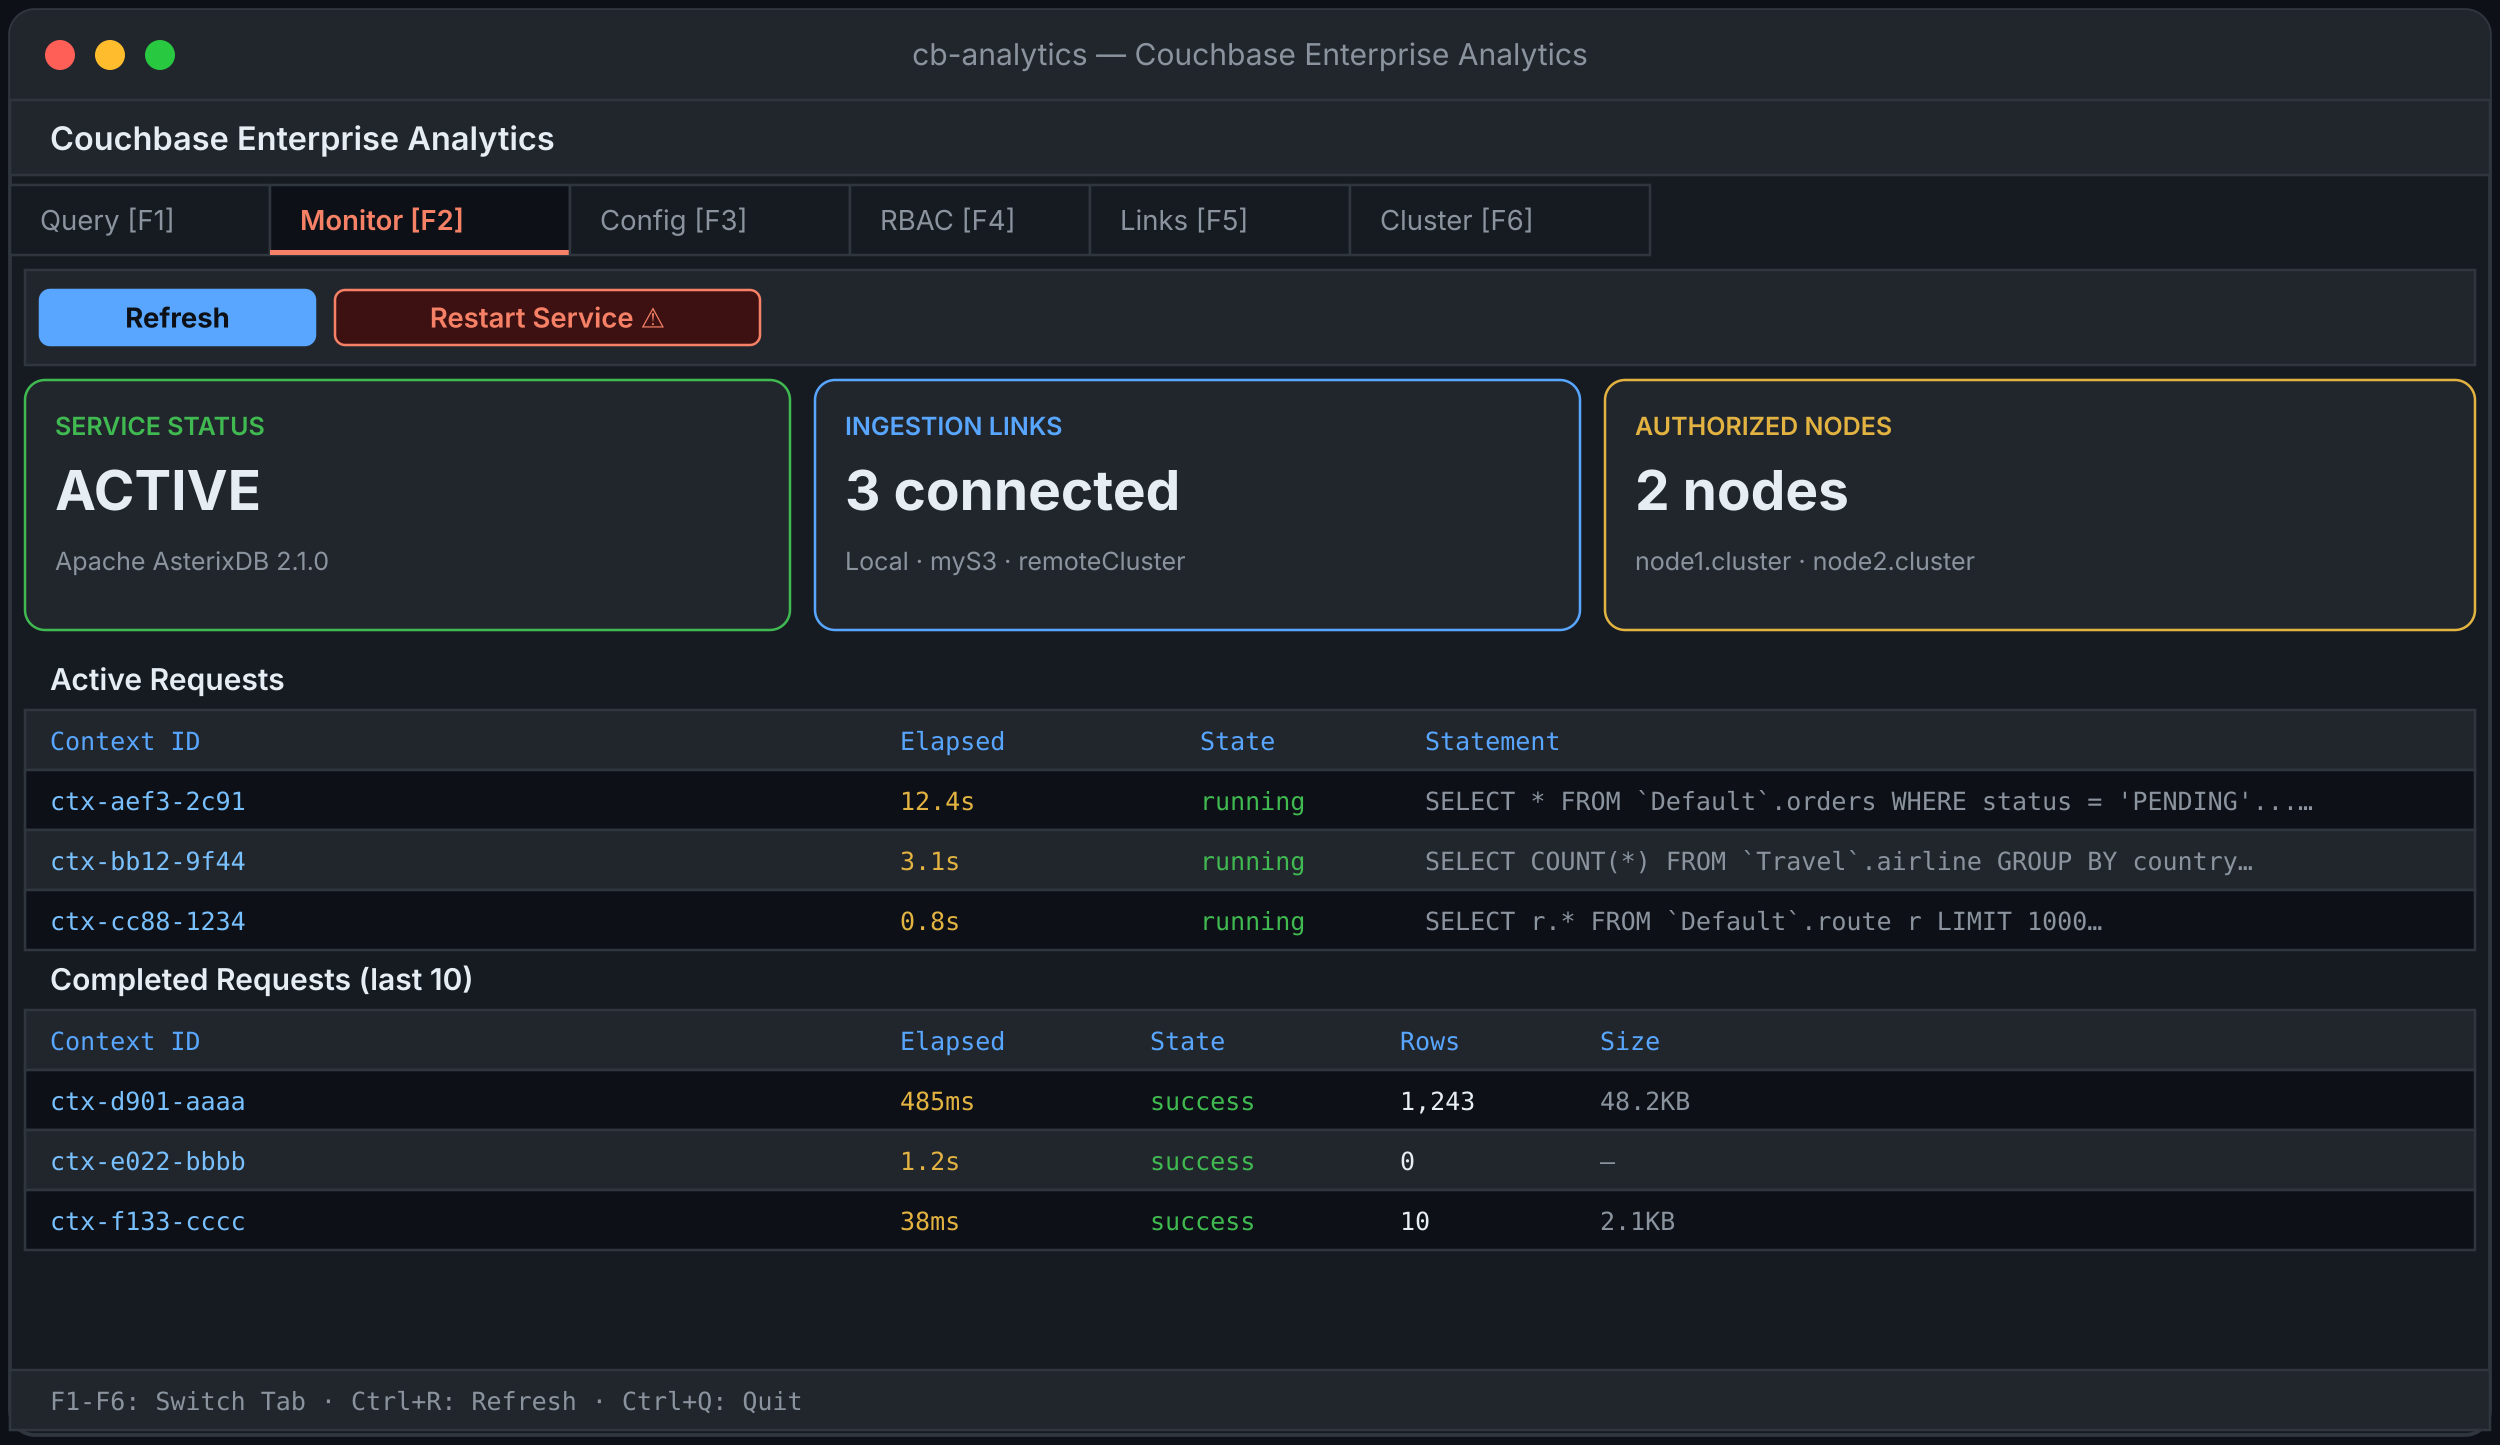
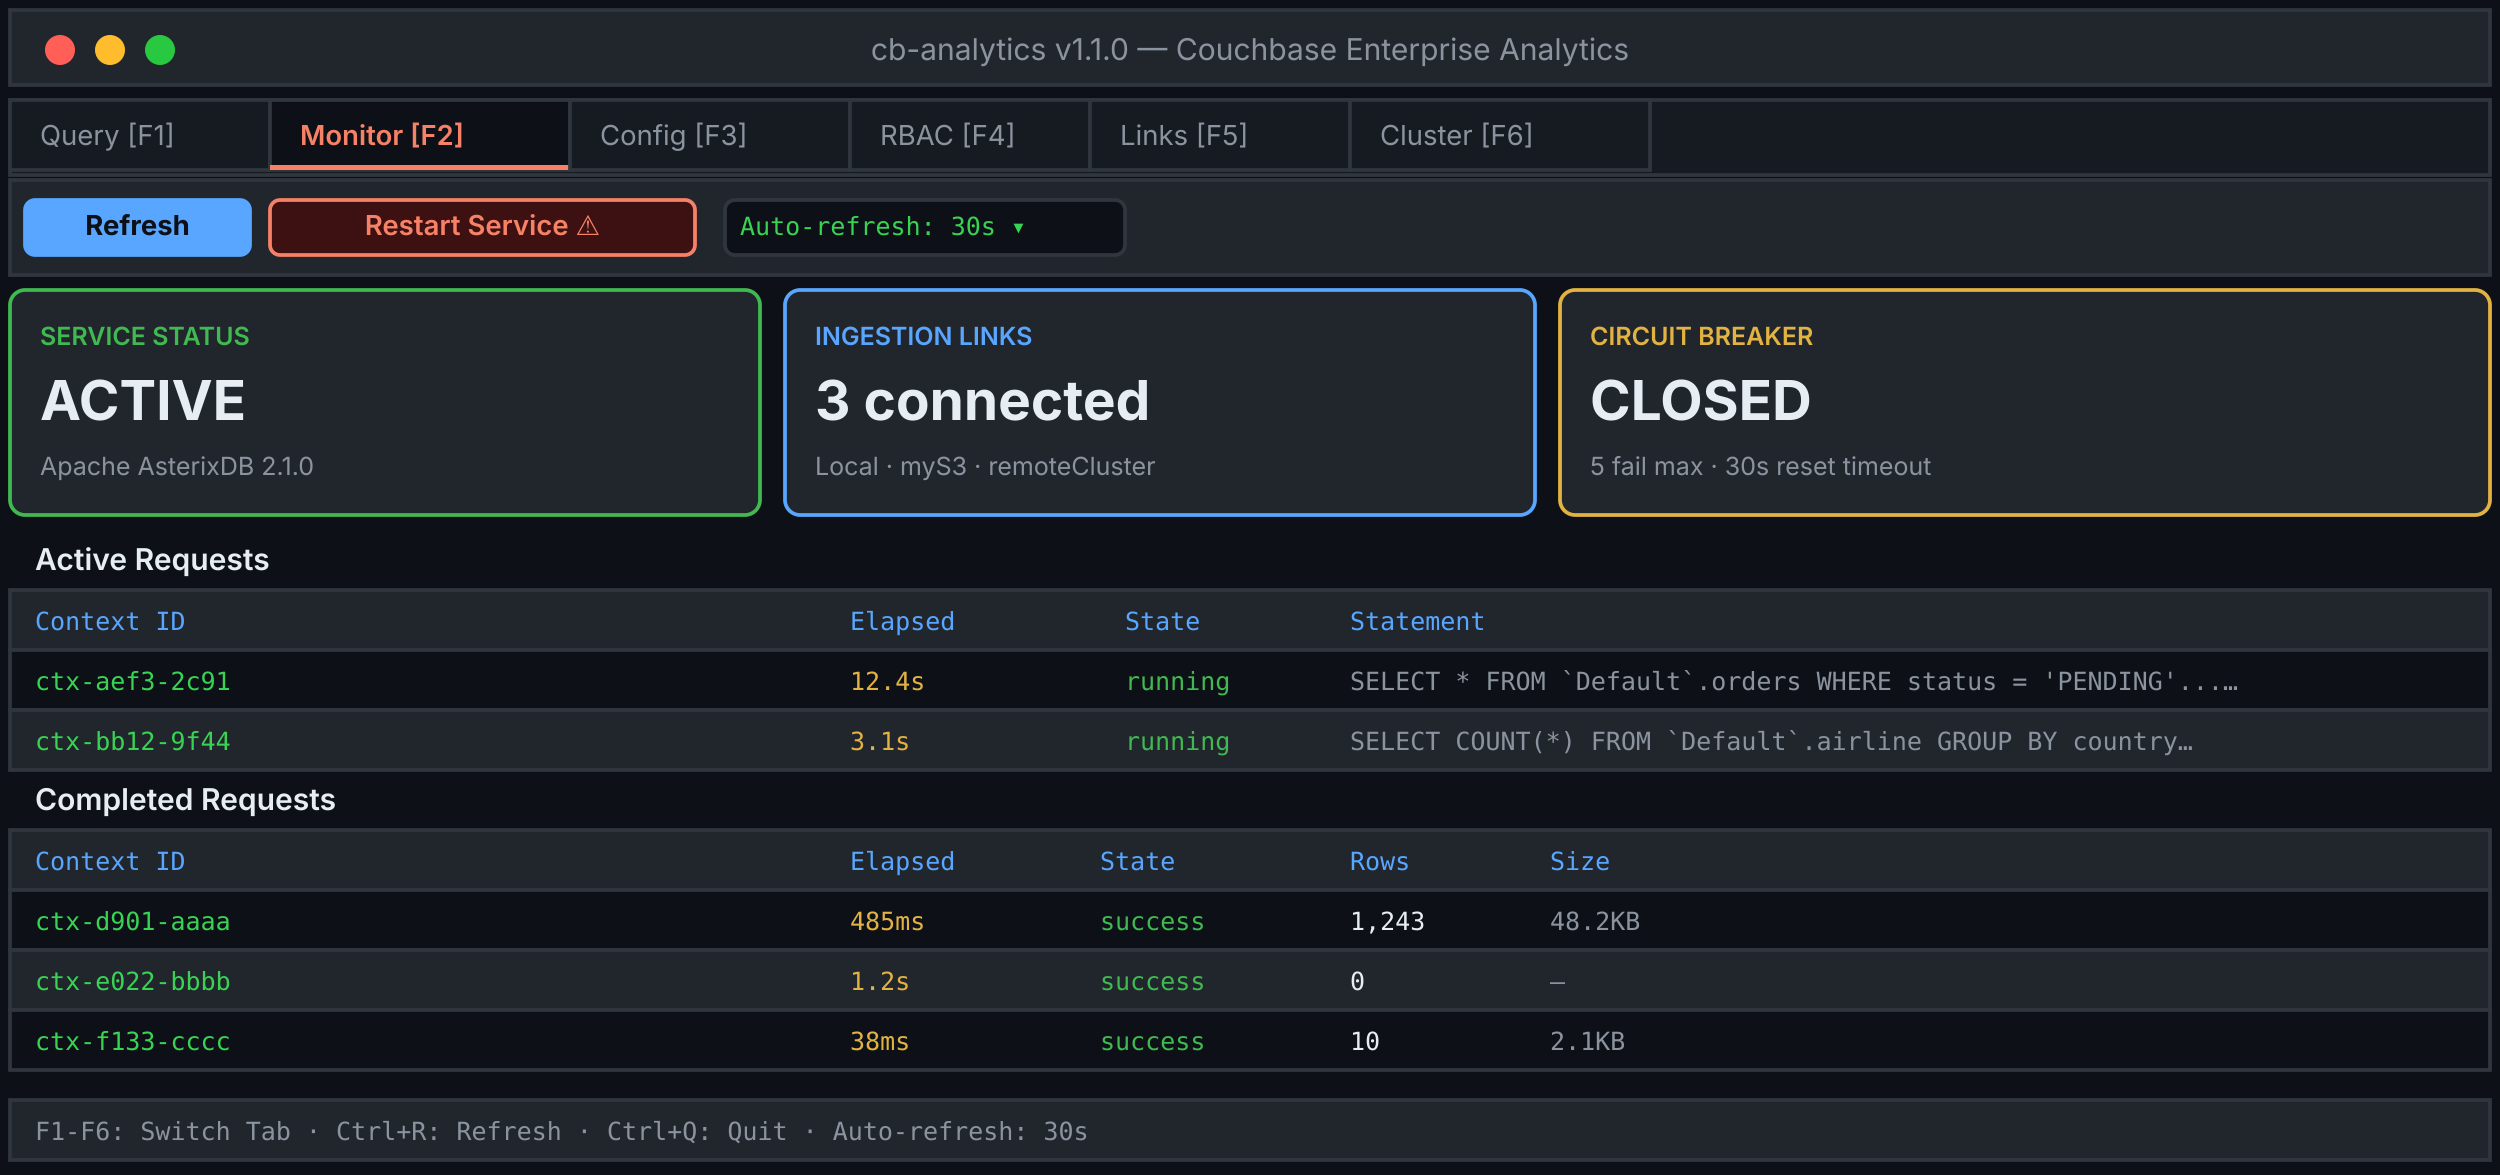
- <svg xmlns="http://www.w3.org/2000/svg" width="1000" height="578" viewBox="0 0 1000 578">
-   <rect width="1000" height="578" fill="#0d1117" />
-   <rect x="8" y="8" width="984" height="562" fill="#000" rx="10" opacity="0.5" />
-   <rect x="4" y="4" width="992" height="570" fill="#161b22" rx="10" stroke="#30363d" stroke-width="1.5" />
-   <rect x="4" y="4" width="992" height="36" fill="#21262d" rx="10" />
-   <rect x="4" y="30" width="992" height="10" fill="#21262d" />
-   <circle cx="24" cy="22" r="6" fill="#ff5f57" />
-   <circle cx="44" cy="22" r="6" fill="#ffbd2e" />
-   <circle cx="64" cy="22" r="6" fill="#28c840" />
-   <text x="500" y="26" fill="#8b949e" font-size="12" text-anchor="middle" font-weight="normal" font-family="Inter, Segoe UI, Arial, sans-serif">cb-analytics — Couchbase Enterprise Analytics</text>
-   <rect x="4" y="40" width="992" height="30" fill="#21262d" stroke="#30363d" stroke-width="1" rx="0" opacity="1.0" />
-   <text x="20" y="60" fill="#e6edf3" font-size="13" text-anchor="start" font-weight="600" font-family="Inter, Segoe UI, Arial, sans-serif">Couchbase Enterprise Analytics</text>
-   <rect x="4" y="74" width="104" height="28" fill="#161b22" stroke="#30363d" stroke-width="1" rx="0" opacity="1.0" />
-   <text x="16" y="92" fill="#8b949e" font-size="11" text-anchor="start" font-weight="normal" font-family="Inter, Segoe UI, Arial, sans-serif">Query [F1]</text>
-   <rect x="108" y="74" width="120" height="28" fill="#0d1117" stroke="#30363d" stroke-width="1" rx="0" opacity="1.0" />
-   <rect x="108" y="100" width="120" height="2" fill="#f78166" />
-   <text x="120" y="92" fill="#f78166" font-size="11" text-anchor="start" font-weight="600" font-family="Inter, Segoe UI, Arial, sans-serif">Monitor [F2]</text>
-   <rect x="228" y="74" width="112" height="28" fill="#161b22" stroke="#30363d" stroke-width="1" rx="0" opacity="1.0" />
-   <text x="240" y="92" fill="#8b949e" font-size="11" text-anchor="start" font-weight="normal" font-family="Inter, Segoe UI, Arial, sans-serif">Config [F3]</text>
-   <rect x="340" y="74" width="96" height="28" fill="#161b22" stroke="#30363d" stroke-width="1" rx="0" opacity="1.0" />
-   <text x="352" y="92" fill="#8b949e" font-size="11" text-anchor="start" font-weight="normal" font-family="Inter, Segoe UI, Arial, sans-serif">RBAC [F4]</text>
-   <rect x="436" y="74" width="104" height="28" fill="#161b22" stroke="#30363d" stroke-width="1" rx="0" opacity="1.0" />
-   <text x="448" y="92" fill="#8b949e" font-size="11" text-anchor="start" font-weight="normal" font-family="Inter, Segoe UI, Arial, sans-serif">Links [F5]</text>
-   <rect x="540" y="74" width="120" height="28" fill="#161b22" stroke="#30363d" stroke-width="1" rx="0" opacity="1.0" />
-   <text x="552" y="92" fill="#8b949e" font-size="11" text-anchor="start" font-weight="normal" font-family="Inter, Segoe UI, Arial, sans-serif">Cluster [F6]</text>
-   <rect x="10" y="108" width="980" height="38" fill="#21262d" stroke="#30363d" stroke-width="1" rx="0" opacity="1.0" />
-   <rect x="16" y="116" width="110" height="22" fill="#58a6ff" stroke="#58a6ff" stroke-width="1" rx="4" opacity="1.0" />
-   <text x="71" y="131" fill="#0d1117" font-size="11" text-anchor="middle" font-weight="700" font-family="Inter, Segoe UI, Arial, sans-serif">Refresh</text>
-   <rect x="134" y="116" width="170" height="22" fill="#3d1111" stroke="#f78166" stroke-width="1" rx="4" opacity="1.0" />
-   <text x="219" y="131" fill="#f78166" font-size="11" text-anchor="middle" font-weight="600" font-family="Inter, Segoe UI, Arial, sans-serif">Restart Service ⚠️</text>
-   <rect x="10" y="152" width="306" height="100" fill="#21262d" stroke="#3fb950" stroke-width="1" rx="8" opacity="1.0" />
-   <text x="22" y="174" fill="#3fb950" font-size="10" text-anchor="start" font-weight="600" font-family="Inter, Segoe UI, Arial, sans-serif">SERVICE STATUS</text>
-   <text x="22" y="204" fill="#e6edf3" font-size="22" text-anchor="start" font-weight="700" font-family="Inter, Segoe UI, Arial, sans-serif">ACTIVE</text>
-   <text x="22" y="228" fill="#8b949e" font-size="10" text-anchor="start" font-weight="normal" font-family="Inter, Segoe UI, Arial, sans-serif">Apache AsterixDB 2.1.0</text>
-   <rect x="326" y="152" width="306" height="100" fill="#21262d" stroke="#58a6ff" stroke-width="1" rx="8" opacity="1.0" />
-   <text x="338" y="174" fill="#58a6ff" font-size="10" text-anchor="start" font-weight="600" font-family="Inter, Segoe UI, Arial, sans-serif">INGESTION LINKS</text>
-   <text x="338" y="204" fill="#e6edf3" font-size="22" text-anchor="start" font-weight="700" font-family="Inter, Segoe UI, Arial, sans-serif">3 connected</text>
-   <text x="338" y="228" fill="#8b949e" font-size="10" text-anchor="start" font-weight="normal" font-family="Inter, Segoe UI, Arial, sans-serif">Local · myS3 · remoteCluster</text>
-   <rect x="642" y="152" width="348" height="100" fill="#21262d" stroke="#e3b341" stroke-width="1" rx="8" opacity="1.0" />
-   <text x="654" y="174" fill="#e3b341" font-size="10" text-anchor="start" font-weight="600" font-family="Inter, Segoe UI, Arial, sans-serif">AUTHORIZED NODES</text>
-   <text x="654" y="204" fill="#e6edf3" font-size="22" text-anchor="start" font-weight="700" font-family="Inter, Segoe UI, Arial, sans-serif">2 nodes</text>
-   <text x="654" y="228" fill="#8b949e" font-size="10" text-anchor="start" font-weight="normal" font-family="Inter, Segoe UI, Arial, sans-serif">node1.cluster · node2.cluster</text>
-   <text x="20" y="276" fill="#e6edf3" font-size="12" text-anchor="start" font-weight="600" font-family="Inter, Segoe UI, Arial, sans-serif">Active Requests</text>
-   <rect x="10" y="284" width="980" height="24" fill="#21262d" stroke="#30363d" stroke-width="1" rx="0" opacity="1.0" />
-   <text x="20" y="300" fill="#58a6ff" font-size="10" text-anchor="start" font-family="JetBrains Mono, Consolas, monospace">Context ID</text>
-   <text x="360" y="300" fill="#58a6ff" font-size="10" text-anchor="start" font-family="JetBrains Mono, Consolas, monospace">Elapsed</text>
-   <text x="480" y="300" fill="#58a6ff" font-size="10" text-anchor="start" font-family="JetBrains Mono, Consolas, monospace">State</text>
-   <text x="570" y="300" fill="#58a6ff" font-size="10" text-anchor="start" font-family="JetBrains Mono, Consolas, monospace">Statement</text>
-   <rect x="10" y="308" width="980" height="24" fill="#0d1117" stroke="#30363d" stroke-width="1" rx="0" opacity="1.0" />
-   <text x="20" y="324" fill="#79c0ff" font-size="10" text-anchor="start" font-family="JetBrains Mono, Consolas, monospace">ctx-aef3-2c91</text>
-   <text x="360" y="324" fill="#e3b341" font-size="10" text-anchor="start" font-family="JetBrains Mono, Consolas, monospace">12.4s</text>
-   <text x="480" y="324" fill="#3fb950" font-size="10" text-anchor="start" font-family="JetBrains Mono, Consolas, monospace">running</text>
-   <text x="570" y="324" fill="#8b949e" font-size="10" text-anchor="start" font-family="JetBrains Mono, Consolas, monospace">SELECT * FROM `Default`.orders WHERE status = 'PENDING'...…</text>
-   <rect x="10" y="332" width="980" height="24" fill="#21262d" stroke="#30363d" stroke-width="1" rx="0" opacity="1.0" />
-   <text x="20" y="348" fill="#79c0ff" font-size="10" text-anchor="start" font-family="JetBrains Mono, Consolas, monospace">ctx-bb12-9f44</text>
-   <text x="360" y="348" fill="#e3b341" font-size="10" text-anchor="start" font-family="JetBrains Mono, Consolas, monospace">3.1s</text>
-   <text x="480" y="348" fill="#3fb950" font-size="10" text-anchor="start" font-family="JetBrains Mono, Consolas, monospace">running</text>
-   <text x="570" y="348" fill="#8b949e" font-size="10" text-anchor="start" font-family="JetBrains Mono, Consolas, monospace">SELECT COUNT(*) FROM `Travel`.airline GROUP BY country…</text>
-   <rect x="10" y="356" width="980" height="24" fill="#0d1117" stroke="#30363d" stroke-width="1" rx="0" opacity="1.0" />
-   <text x="20" y="372" fill="#79c0ff" font-size="10" text-anchor="start" font-family="JetBrains Mono, Consolas, monospace">ctx-cc88-1234</text>
-   <text x="360" y="372" fill="#e3b341" font-size="10" text-anchor="start" font-family="JetBrains Mono, Consolas, monospace">0.8s</text>
-   <text x="480" y="372" fill="#3fb950" font-size="10" text-anchor="start" font-family="JetBrains Mono, Consolas, monospace">running</text>
-   <text x="570" y="372" fill="#8b949e" font-size="10" text-anchor="start" font-family="JetBrains Mono, Consolas, monospace">SELECT r.* FROM `Default`.route r LIMIT 1000…</text>
-   <text x="20" y="396" fill="#e6edf3" font-size="12" text-anchor="start" font-weight="600" font-family="Inter, Segoe UI, Arial, sans-serif">Completed Requests (last 10)</text>
-   <rect x="10" y="404" width="980" height="24" fill="#21262d" stroke="#30363d" stroke-width="1" rx="0" opacity="1.0" />
-   <text x="20" y="420" fill="#58a6ff" font-size="10" text-anchor="start" font-family="JetBrains Mono, Consolas, monospace">Context ID</text>
-   <text x="360" y="420" fill="#58a6ff" font-size="10" text-anchor="start" font-family="JetBrains Mono, Consolas, monospace">Elapsed</text>
-   <text x="460" y="420" fill="#58a6ff" font-size="10" text-anchor="start" font-family="JetBrains Mono, Consolas, monospace">State</text>
-   <text x="560" y="420" fill="#58a6ff" font-size="10" text-anchor="start" font-family="JetBrains Mono, Consolas, monospace">Rows</text>
-   <text x="640" y="420" fill="#58a6ff" font-size="10" text-anchor="start" font-family="JetBrains Mono, Consolas, monospace">Size</text>
-   <rect x="10" y="428" width="980" height="24" fill="#0d1117" stroke="#30363d" stroke-width="1" rx="0" opacity="1.0" />
-   <text x="20" y="444" fill="#79c0ff" font-size="10" text-anchor="start" font-family="JetBrains Mono, Consolas, monospace">ctx-d901-aaaa</text>
-   <text x="360" y="444" fill="#e3b341" font-size="10" text-anchor="start" font-family="JetBrains Mono, Consolas, monospace">485ms</text>
-   <text x="460" y="444" fill="#3fb950" font-size="10" text-anchor="start" font-family="JetBrains Mono, Consolas, monospace">success</text>
-   <text x="560" y="444" fill="#e6edf3" font-size="10" text-anchor="start" font-family="JetBrains Mono, Consolas, monospace">1,243</text>
-   <text x="640" y="444" fill="#8b949e" font-size="10" text-anchor="start" font-family="JetBrains Mono, Consolas, monospace">48.2KB</text>
-   <rect x="10" y="452" width="980" height="24" fill="#21262d" stroke="#30363d" stroke-width="1" rx="0" opacity="1.0" />
-   <text x="20" y="468" fill="#79c0ff" font-size="10" text-anchor="start" font-family="JetBrains Mono, Consolas, monospace">ctx-e022-bbbb</text>
-   <text x="360" y="468" fill="#e3b341" font-size="10" text-anchor="start" font-family="JetBrains Mono, Consolas, monospace">1.2s</text>
-   <text x="460" y="468" fill="#3fb950" font-size="10" text-anchor="start" font-family="JetBrains Mono, Consolas, monospace">success</text>
-   <text x="560" y="468" fill="#e6edf3" font-size="10" text-anchor="start" font-family="JetBrains Mono, Consolas, monospace">0</text>
-   <text x="640" y="468" fill="#8b949e" font-size="10" text-anchor="start" font-family="JetBrains Mono, Consolas, monospace">—</text>
-   <rect x="10" y="476" width="980" height="24" fill="#0d1117" stroke="#30363d" stroke-width="1" rx="0" opacity="1.0" />
-   <text x="20" y="492" fill="#79c0ff" font-size="10" text-anchor="start" font-family="JetBrains Mono, Consolas, monospace">ctx-f133-cccc</text>
-   <text x="360" y="492" fill="#e3b341" font-size="10" text-anchor="start" font-family="JetBrains Mono, Consolas, monospace">38ms</text>
-   <text x="460" y="492" fill="#3fb950" font-size="10" text-anchor="start" font-family="JetBrains Mono, Consolas, monospace">success</text>
-   <text x="560" y="492" fill="#e6edf3" font-size="10" text-anchor="start" font-family="JetBrains Mono, Consolas, monospace">10</text>
-   <text x="640" y="492" fill="#8b949e" font-size="10" text-anchor="start" font-family="JetBrains Mono, Consolas, monospace">2.1KB</text>
-   <rect x="4" y="548" width="992" height="24" fill="#21262d" stroke="#30363d" stroke-width="1" rx="0" opacity="1.0" />
-   <text x="20" y="564" fill="#8b949e" font-size="10" text-anchor="start" font-weight="normal" font-family="JetBrains Mono, Consolas, monospace">F1-F6: Switch Tab  ·  Ctrl+R: Refresh  ·  Ctrl+Q: Quit</text>
+ <svg xmlns="http://www.w3.org/2000/svg" width="1000" height="470" viewBox="0 0 1000 470">
+   <rect width="1000" height="470" fill="#0d1117" />
+   <rect x="4" y="4" width="992" height="30" fill="#21262d" stroke="#30363d" stroke-width="1.5" rx="0" opacity="1" />
+   <text x="500" y="24" fill="#8b949e" font-size="12" text-anchor="middle" font-weight="normal" font-family="Inter, Segoe UI, Arial, sans-serif">cb-analytics v1.1.0 — Couchbase Enterprise Analytics</text>
+   <circle cx="24" cy="20" r="6" fill="#ff5f57" />
+   <circle cx="44" cy="20" r="6" fill="#ffbd2e" />
+   <circle cx="64" cy="20" r="6" fill="#28c840" />
+   <rect x="4" y="40" width="992" height="30" fill="#161b22" stroke="#30363d" stroke-width="1.5" rx="0" opacity="1" />
+   <rect x="4" y="40" width="104" height="28" fill="#161b22" stroke="#30363d" stroke-width="1.5" rx="0" opacity="1" />
+   <text x="16" y="58" fill="#8b949e" font-size="11" text-anchor="start" font-weight="normal" font-family="Inter, Segoe UI, Arial, sans-serif">Query [F1]</text>
+   <rect x="108" y="40" width="120" height="28" fill="#0d1117" stroke="#30363d" stroke-width="1.5" rx="0" opacity="1" />
+   <rect x="108" y="66" width="120" height="2" fill="#f78166" />
+   <text x="120" y="58" fill="#f78166" font-size="11" text-anchor="start" font-weight="600" font-family="Inter, Segoe UI, Arial, sans-serif">Monitor [F2]</text>
+   <rect x="228" y="40" width="112" height="28" fill="#161b22" stroke="#30363d" stroke-width="1.5" rx="0" opacity="1" />
+   <text x="240" y="58" fill="#8b949e" font-size="11" text-anchor="start" font-weight="normal" font-family="Inter, Segoe UI, Arial, sans-serif">Config [F3]</text>
+   <rect x="340" y="40" width="96" height="28" fill="#161b22" stroke="#30363d" stroke-width="1.5" rx="0" opacity="1" />
+   <text x="352" y="58" fill="#8b949e" font-size="11" text-anchor="start" font-weight="normal" font-family="Inter, Segoe UI, Arial, sans-serif">RBAC [F4]</text>
+   <rect x="436" y="40" width="104" height="28" fill="#161b22" stroke="#30363d" stroke-width="1.5" rx="0" opacity="1" />
+   <text x="448" y="58" fill="#8b949e" font-size="11" text-anchor="start" font-weight="normal" font-family="Inter, Segoe UI, Arial, sans-serif">Links [F5]</text>
+   <rect x="540" y="40" width="120" height="28" fill="#161b22" stroke="#30363d" stroke-width="1.5" rx="0" opacity="1" />
+   <text x="552" y="58" fill="#8b949e" font-size="11" text-anchor="start" font-weight="normal" font-family="Inter, Segoe UI, Arial, sans-serif">Cluster [F6]</text>
+   <rect x="4" y="72" width="992" height="38" fill="#21262d" stroke="#30363d" stroke-width="1.5" rx="0" opacity="1" />
+   <rect x="10" y="80" width="90" height="22" fill="#58a6ff" stroke="#58a6ff" stroke-width="1.5" rx="4" opacity="1" />
+   <text x="55" y="94" fill="#0d1117" font-size="11" text-anchor="middle" font-weight="700" font-family="Inter, Segoe UI, Arial, sans-serif">Refresh</text>
+   <rect x="108" y="80" width="170" height="22" fill="#3d1111" stroke="#f78166" stroke-width="1.5" rx="4" opacity="1" />
+   <text x="193" y="94" fill="#f78166" font-size="11" text-anchor="middle" font-weight="600" font-family="Inter, Segoe UI, Arial, sans-serif">Restart Service ⚠️</text>
+   <rect x="290" y="80" width="160" height="22" fill="#0d1117" stroke="#30363d" stroke-width="1.5" rx="4" opacity="1" />
+   <text x="296" y="94" fill="#39d353" font-size="10" text-anchor="start" font-family="JetBrains Mono, Consolas, monospace">Auto-refresh: 30s ▾</text>
+   <rect x="4" y="116" width="300" height="90" fill="#21262d" stroke="#3fb950" stroke-width="1.5" rx="6" opacity="1" />
+   <text x="16" y="138" fill="#3fb950" font-size="10" text-anchor="start" font-weight="600" font-family="Inter, Segoe UI, Arial, sans-serif">SERVICE STATUS</text>
+   <text x="16" y="168" fill="#e6edf3" font-size="22" text-anchor="start" font-weight="700" font-family="Inter, Segoe UI, Arial, sans-serif">ACTIVE</text>
+   <text x="16" y="190" fill="#8b949e" font-size="10" text-anchor="start" font-weight="normal" font-family="Inter, Segoe UI, Arial, sans-serif">Apache AsterixDB 2.1.0</text>
+   <rect x="314" y="116" width="300" height="90" fill="#21262d" stroke="#58a6ff" stroke-width="1.5" rx="6" opacity="1" />
+   <text x="326" y="138" fill="#58a6ff" font-size="10" text-anchor="start" font-weight="600" font-family="Inter, Segoe UI, Arial, sans-serif">INGESTION LINKS</text>
+   <text x="326" y="168" fill="#e6edf3" font-size="22" text-anchor="start" font-weight="700" font-family="Inter, Segoe UI, Arial, sans-serif">3 connected</text>
+   <text x="326" y="190" fill="#8b949e" font-size="10" text-anchor="start" font-weight="normal" font-family="Inter, Segoe UI, Arial, sans-serif">Local · myS3 · remoteCluster</text>
+   <rect x="624" y="116" width="372" height="90" fill="#21262d" stroke="#e3b341" stroke-width="1.5" rx="6" opacity="1" />
+   <text x="636" y="138" fill="#e3b341" font-size="10" text-anchor="start" font-weight="600" font-family="Inter, Segoe UI, Arial, sans-serif">CIRCUIT BREAKER</text>
+   <text x="636" y="168" fill="#e6edf3" font-size="22" text-anchor="start" font-weight="700" font-family="Inter, Segoe UI, Arial, sans-serif">CLOSED</text>
+   <text x="636" y="190" fill="#8b949e" font-size="10" text-anchor="start" font-weight="normal" font-family="Inter, Segoe UI, Arial, sans-serif">5 fail max · 30s reset timeout</text>
+   <text x="14" y="228" fill="#e6edf3" font-size="12" text-anchor="start" font-weight="600" font-family="Inter, Segoe UI, Arial, sans-serif">Active Requests</text>
+   <rect x="4" y="236" width="992" height="24" fill="#21262d" stroke="#30363d" stroke-width="1.5" rx="0" opacity="1" />
+   <text x="14" y="252" fill="#58a6ff" font-size="10" text-anchor="start" font-family="JetBrains Mono, Consolas, monospace">Context ID</text>
+   <text x="340" y="252" fill="#58a6ff" font-size="10" text-anchor="start" font-family="JetBrains Mono, Consolas, monospace">Elapsed</text>
+   <text x="450" y="252" fill="#58a6ff" font-size="10" text-anchor="start" font-family="JetBrains Mono, Consolas, monospace">State</text>
+   <text x="540" y="252" fill="#58a6ff" font-size="10" text-anchor="start" font-family="JetBrains Mono, Consolas, monospace">Statement</text>
+   <rect x="4" y="260" width="992" height="24" fill="#0d1117" stroke="#30363d" stroke-width="1.5" rx="0" opacity="1" />
+   <text x="14" y="276" fill="#39d353" font-size="10" text-anchor="start" font-family="JetBrains Mono, Consolas, monospace">ctx-aef3-2c91</text>
+   <text x="340" y="276" fill="#e3b341" font-size="10" text-anchor="start" font-family="JetBrains Mono, Consolas, monospace">12.4s</text>
+   <text x="450" y="276" fill="#3fb950" font-size="10" text-anchor="start" font-family="JetBrains Mono, Consolas, monospace">running</text>
+   <text x="540" y="276" fill="#8b949e" font-size="10" text-anchor="start" font-family="JetBrains Mono, Consolas, monospace">SELECT * FROM `Default`.orders WHERE status = 'PENDING'...…</text>
+   <rect x="4" y="284" width="992" height="24" fill="#21262d" stroke="#30363d" stroke-width="1.5" rx="0" opacity="1" />
+   <text x="14" y="300" fill="#39d353" font-size="10" text-anchor="start" font-family="JetBrains Mono, Consolas, monospace">ctx-bb12-9f44</text>
+   <text x="340" y="300" fill="#e3b341" font-size="10" text-anchor="start" font-family="JetBrains Mono, Consolas, monospace">3.1s</text>
+   <text x="450" y="300" fill="#3fb950" font-size="10" text-anchor="start" font-family="JetBrains Mono, Consolas, monospace">running</text>
+   <text x="540" y="300" fill="#8b949e" font-size="10" text-anchor="start" font-family="JetBrains Mono, Consolas, monospace">SELECT COUNT(*) FROM `Default`.airline GROUP BY country…</text>
+   <text x="14" y="324" fill="#e6edf3" font-size="12" text-anchor="start" font-weight="600" font-family="Inter, Segoe UI, Arial, sans-serif">Completed Requests</text>
+   <rect x="4" y="332" width="992" height="24" fill="#21262d" stroke="#30363d" stroke-width="1.5" rx="0" opacity="1" />
+   <text x="14" y="348" fill="#58a6ff" font-size="10" text-anchor="start" font-family="JetBrains Mono, Consolas, monospace">Context ID</text>
+   <text x="340" y="348" fill="#58a6ff" font-size="10" text-anchor="start" font-family="JetBrains Mono, Consolas, monospace">Elapsed</text>
+   <text x="440" y="348" fill="#58a6ff" font-size="10" text-anchor="start" font-family="JetBrains Mono, Consolas, monospace">State</text>
+   <text x="540" y="348" fill="#58a6ff" font-size="10" text-anchor="start" font-family="JetBrains Mono, Consolas, monospace">Rows</text>
+   <text x="620" y="348" fill="#58a6ff" font-size="10" text-anchor="start" font-family="JetBrains Mono, Consolas, monospace">Size</text>
+   <rect x="4" y="356" width="992" height="24" fill="#0d1117" stroke="#30363d" stroke-width="1.5" rx="0" opacity="1" />
+   <text x="14" y="372" fill="#39d353" font-size="10" text-anchor="start" font-family="JetBrains Mono, Consolas, monospace">ctx-d901-aaaa</text>
+   <text x="340" y="372" fill="#e3b341" font-size="10" text-anchor="start" font-family="JetBrains Mono, Consolas, monospace">485ms</text>
+   <text x="440" y="372" fill="#3fb950" font-size="10" text-anchor="start" font-family="JetBrains Mono, Consolas, monospace">success</text>
+   <text x="540" y="372" fill="#e6edf3" font-size="10" text-anchor="start" font-family="JetBrains Mono, Consolas, monospace">1,243</text>
+   <text x="620" y="372" fill="#8b949e" font-size="10" text-anchor="start" font-family="JetBrains Mono, Consolas, monospace">48.2KB</text>
+   <rect x="4" y="380" width="992" height="24" fill="#21262d" stroke="#30363d" stroke-width="1.5" rx="0" opacity="1" />
+   <text x="14" y="396" fill="#39d353" font-size="10" text-anchor="start" font-family="JetBrains Mono, Consolas, monospace">ctx-e022-bbbb</text>
+   <text x="340" y="396" fill="#e3b341" font-size="10" text-anchor="start" font-family="JetBrains Mono, Consolas, monospace">1.2s</text>
+   <text x="440" y="396" fill="#3fb950" font-size="10" text-anchor="start" font-family="JetBrains Mono, Consolas, monospace">success</text>
+   <text x="540" y="396" fill="#e6edf3" font-size="10" text-anchor="start" font-family="JetBrains Mono, Consolas, monospace">0</text>
+   <text x="620" y="396" fill="#8b949e" font-size="10" text-anchor="start" font-family="JetBrains Mono, Consolas, monospace">—</text>
+   <rect x="4" y="404" width="992" height="24" fill="#0d1117" stroke="#30363d" stroke-width="1.5" rx="0" opacity="1" />
+   <text x="14" y="420" fill="#39d353" font-size="10" text-anchor="start" font-family="JetBrains Mono, Consolas, monospace">ctx-f133-cccc</text>
+   <text x="340" y="420" fill="#e3b341" font-size="10" text-anchor="start" font-family="JetBrains Mono, Consolas, monospace">38ms</text>
+   <text x="440" y="420" fill="#3fb950" font-size="10" text-anchor="start" font-family="JetBrains Mono, Consolas, monospace">success</text>
+   <text x="540" y="420" fill="#e6edf3" font-size="10" text-anchor="start" font-family="JetBrains Mono, Consolas, monospace">10</text>
+   <text x="620" y="420" fill="#8b949e" font-size="10" text-anchor="start" font-family="JetBrains Mono, Consolas, monospace">2.1KB</text>
+   <rect x="4" y="440" width="992" height="24" fill="#21262d" stroke="#30363d" stroke-width="1.5" rx="0" opacity="1" />
+   <text x="14" y="456" fill="#8b949e" font-size="10" text-anchor="start" font-weight="normal" font-family="JetBrains Mono, Consolas, monospace">F1-F6: Switch Tab  ·  Ctrl+R: Refresh  ·  Ctrl+Q: Quit  ·  Auto-refresh: 30s</text>
</svg>
